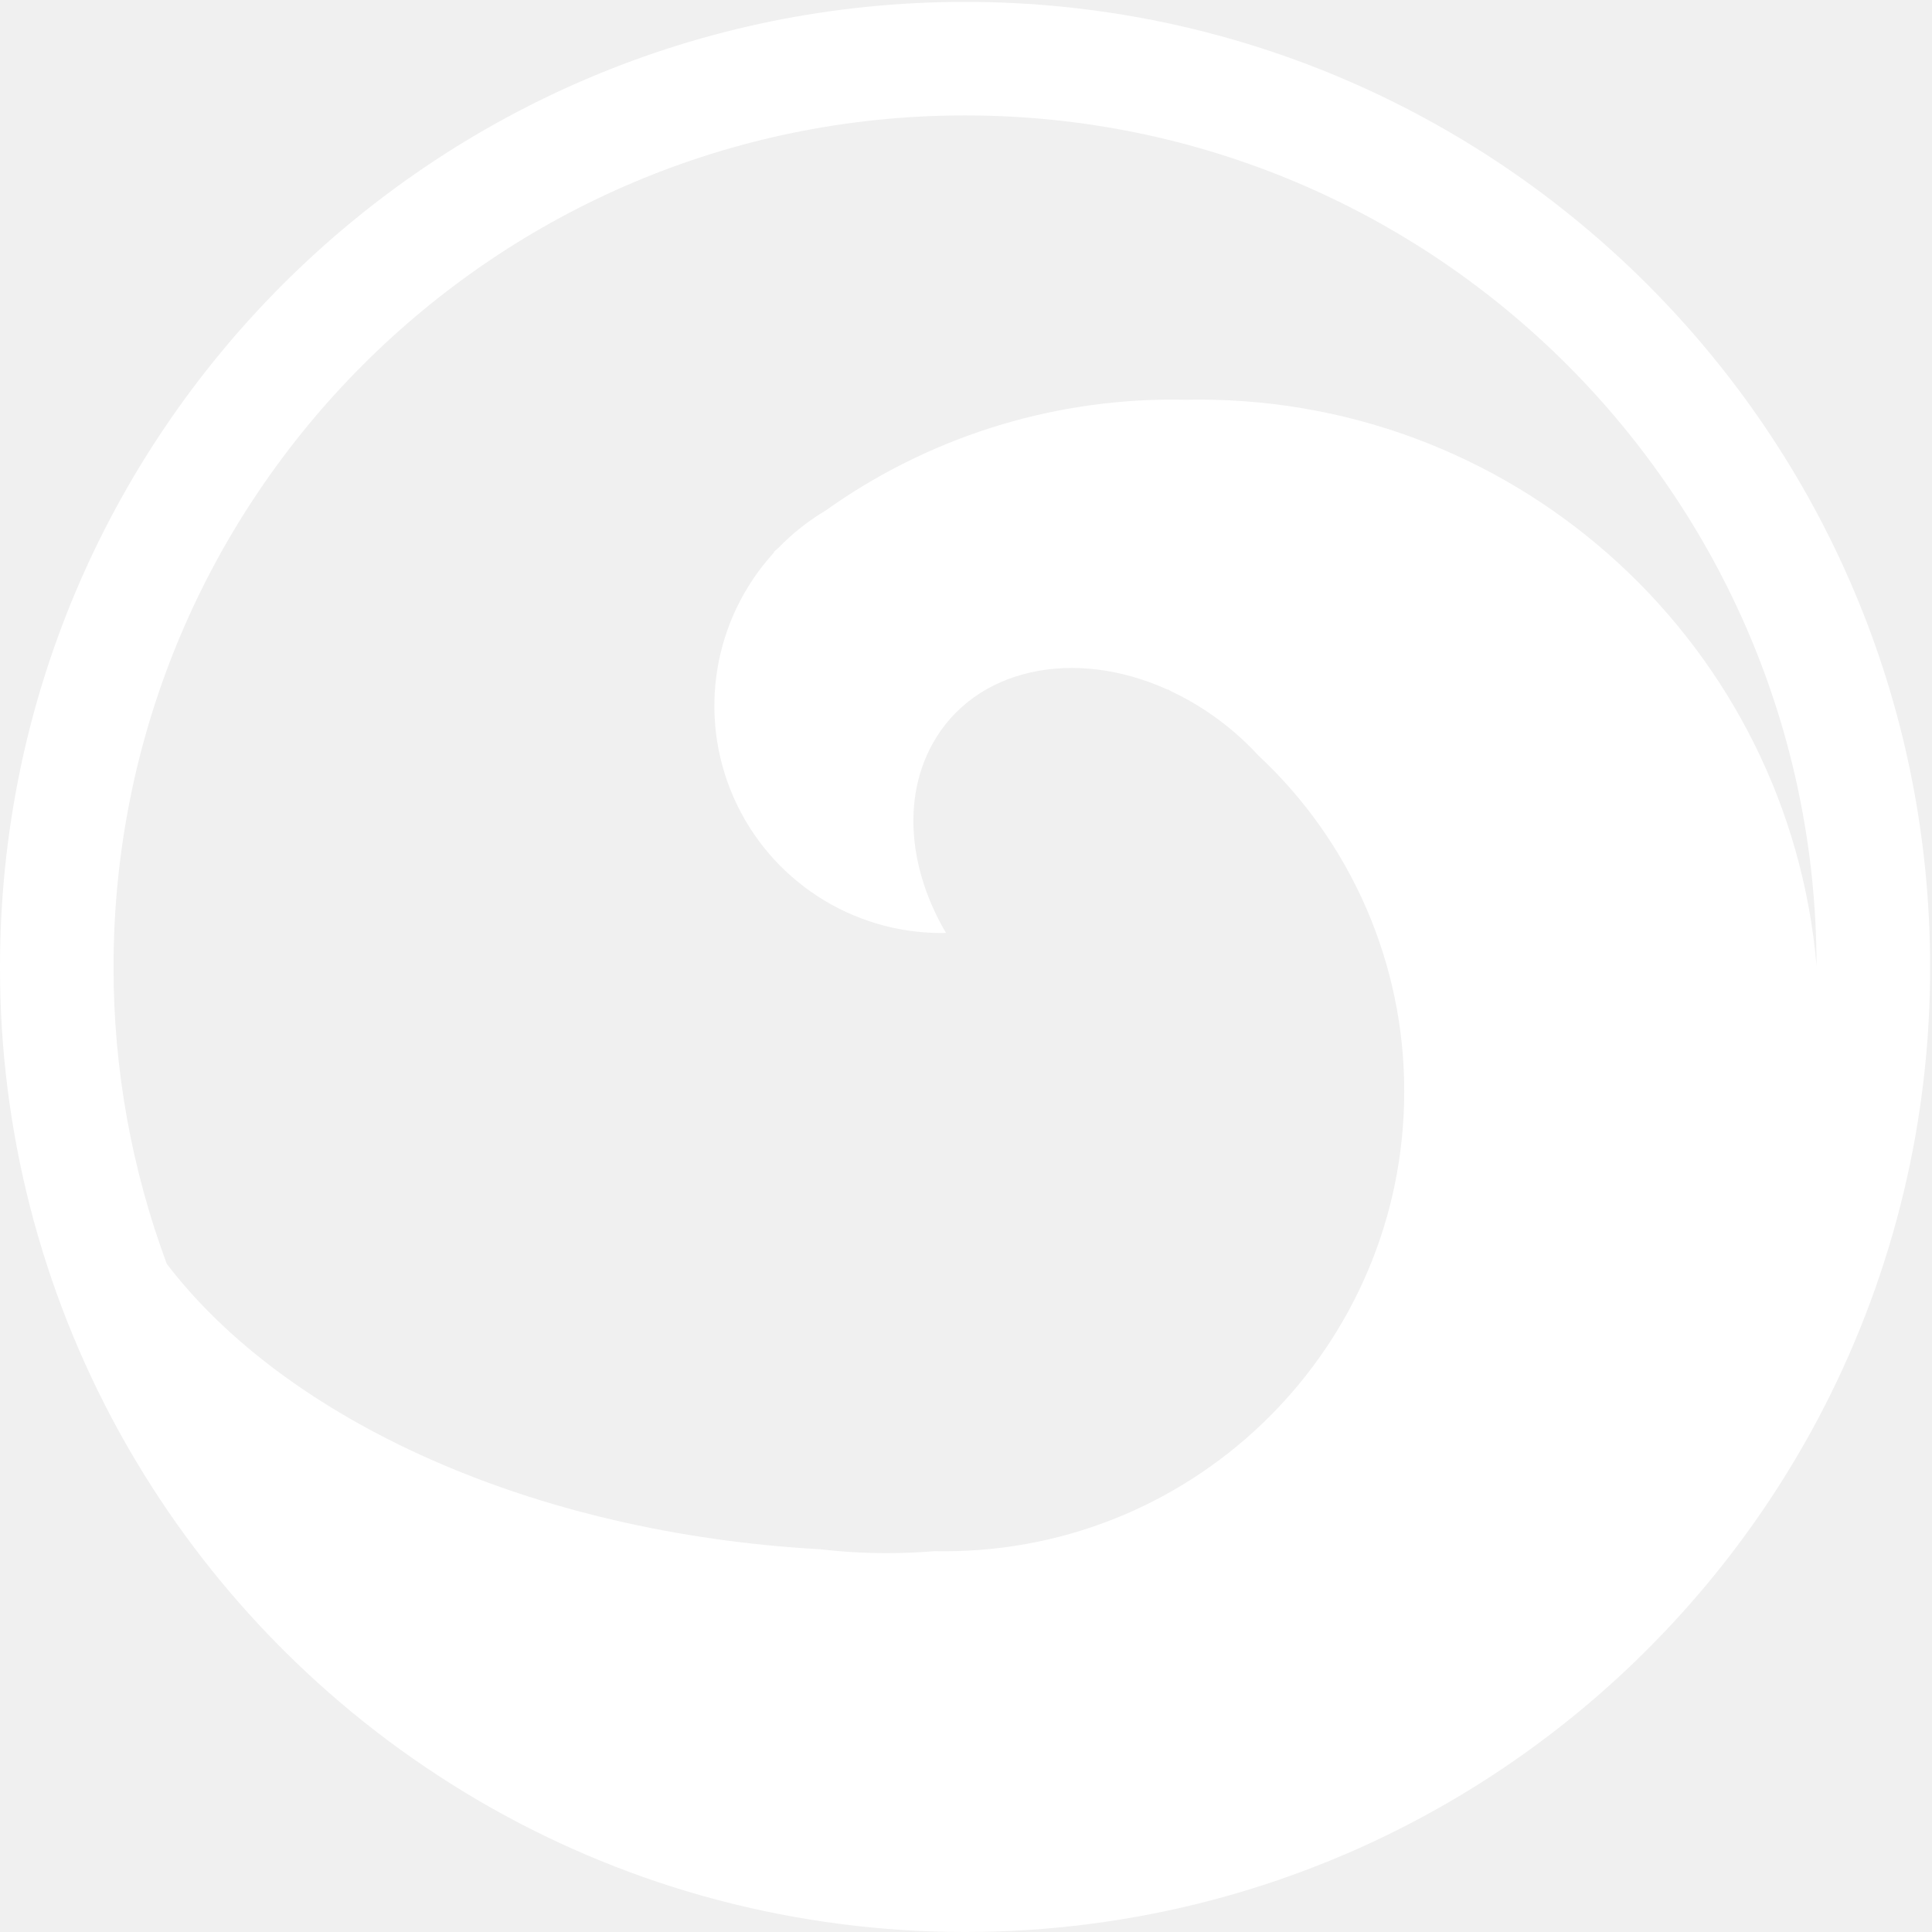
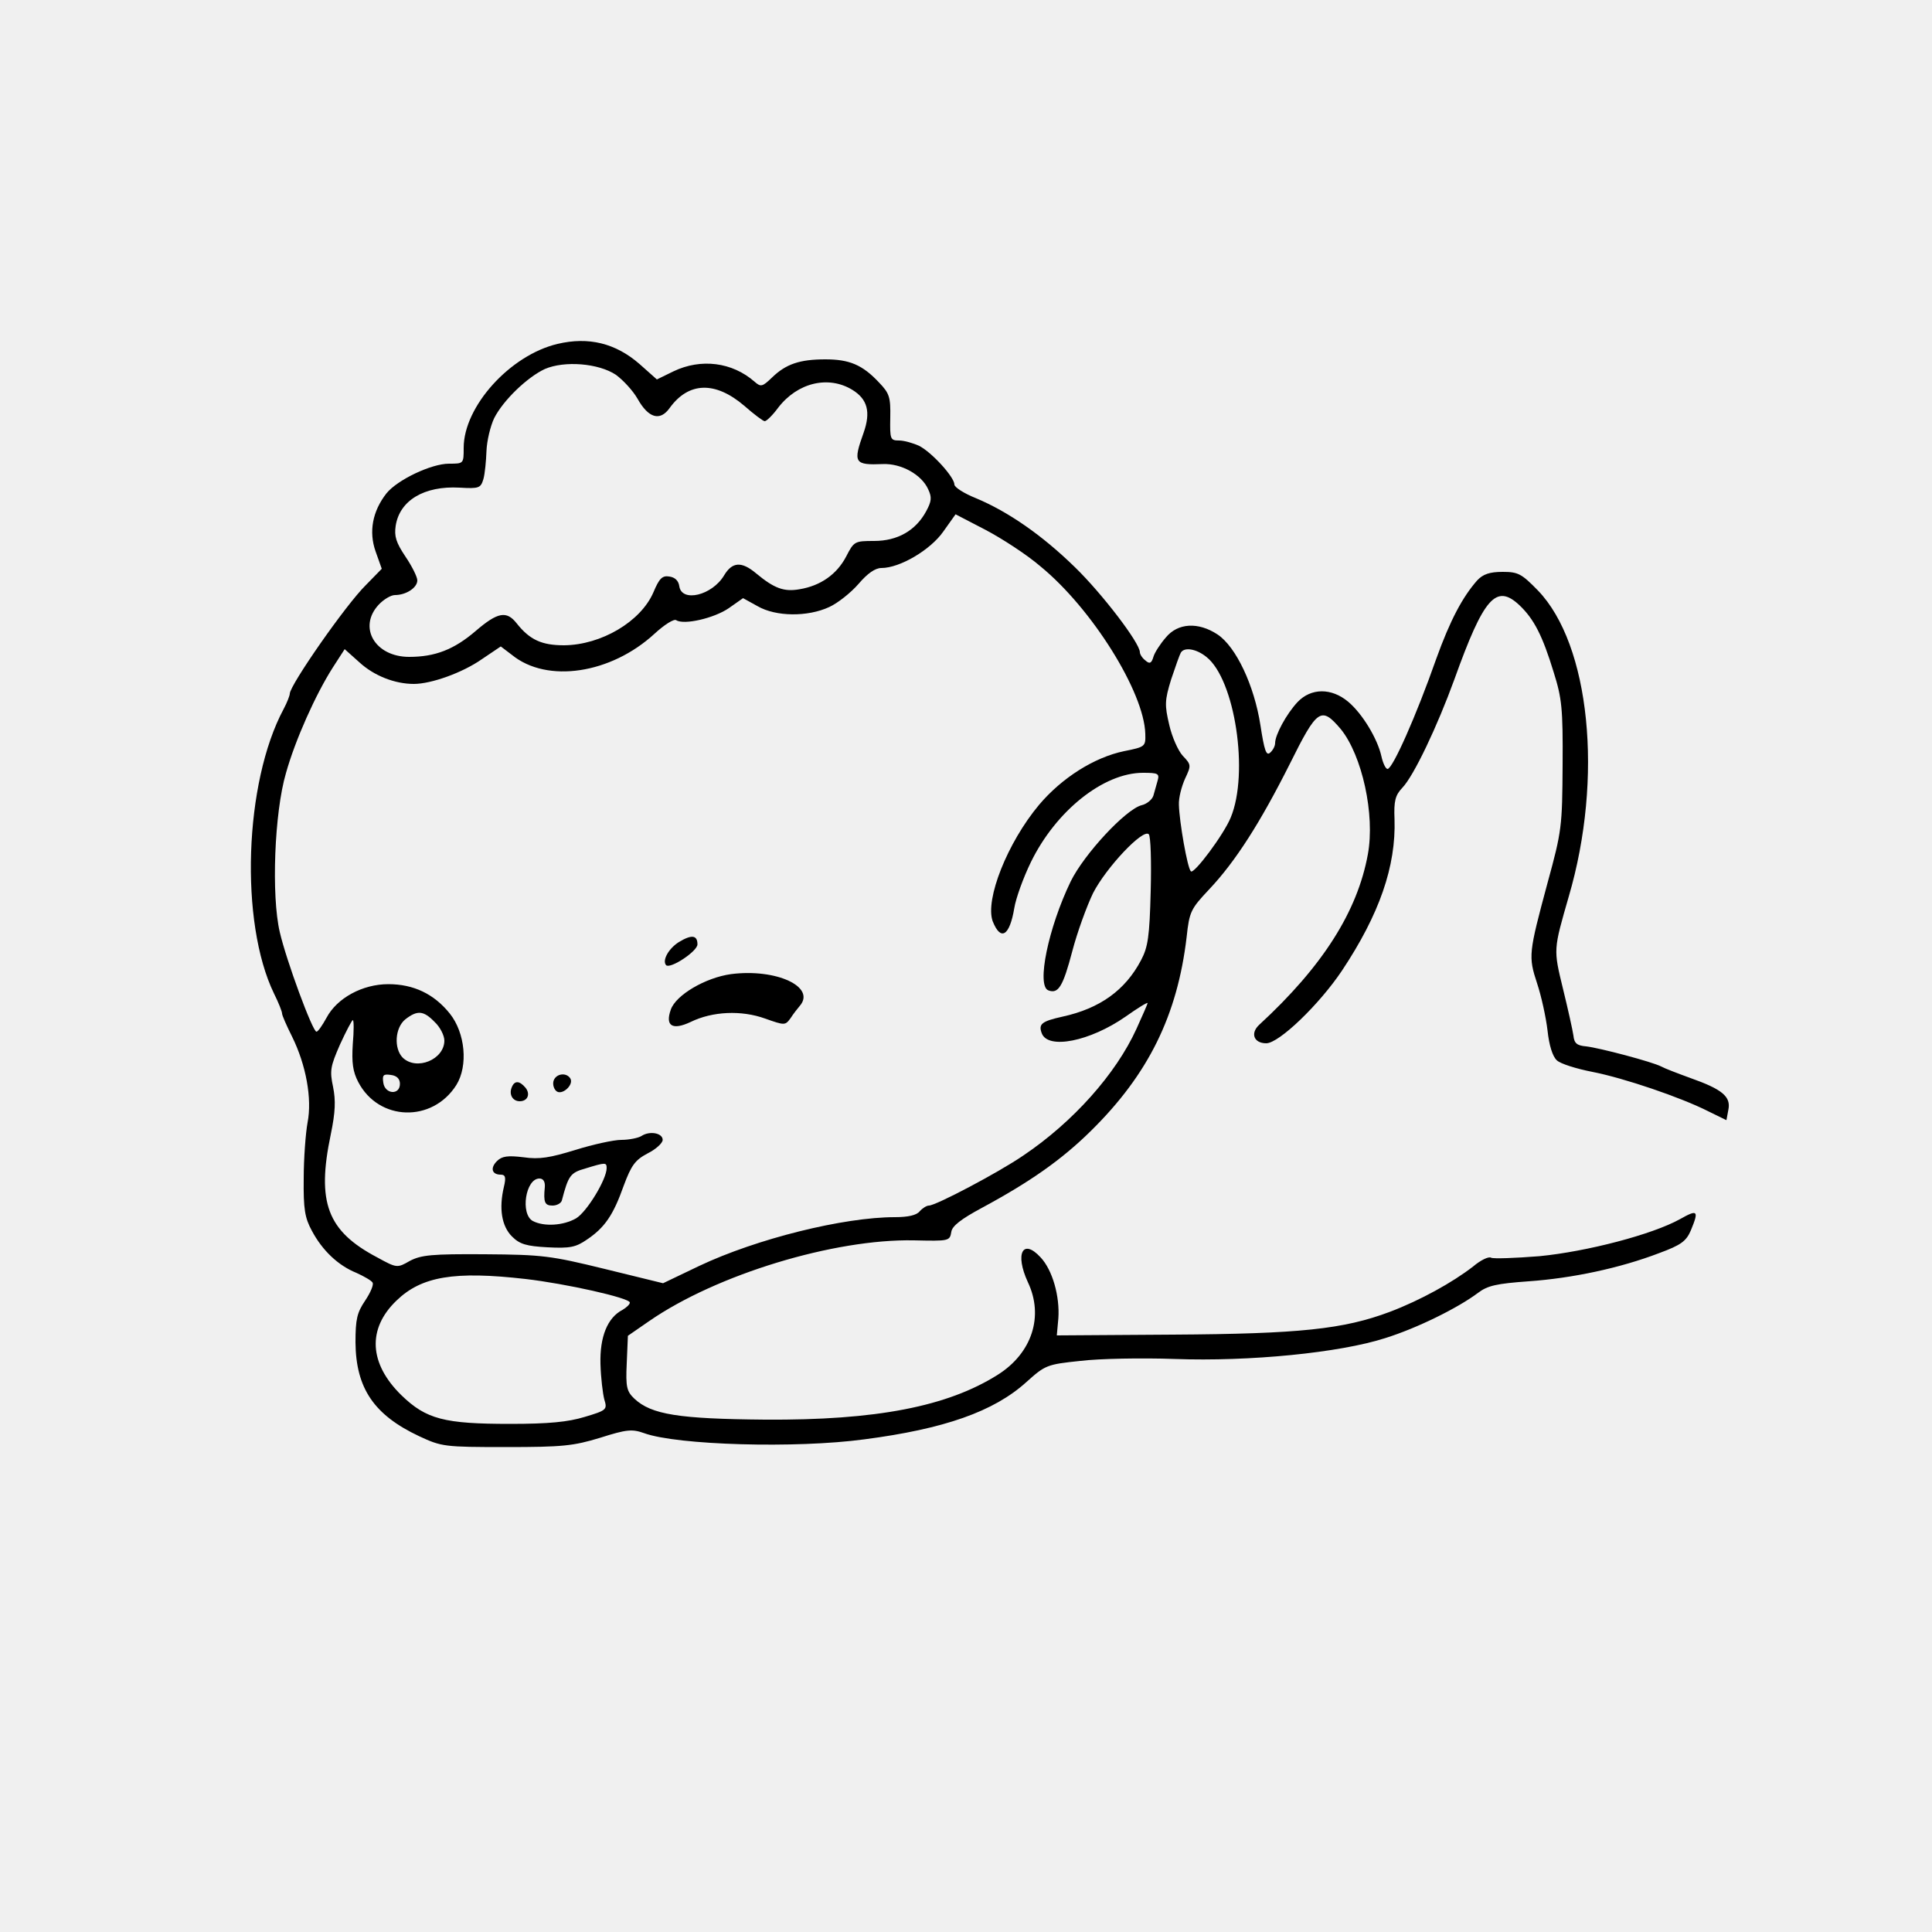
- <svg xmlns="http://www.w3.org/2000/svg" width="128" height="128" class="icon" p-id="11927" t="1575202564746" version="1.1" viewBox="0 0 1024 1024">
-   <defs>
-     <style type="text/css" />
-   </defs>
-   <path fill="#fff" d="M967.054 745.335q-1.483 2.897-2.997 5.763c-0.307 0.579-0.62 1.156-0.929 1.734q-1.06 1.987-2.131 3.965c-0.39 0.715-0.786 1.428-1.18 2.141q-0.971 1.762-1.951 3.519c-0.429 0.764-0.863 1.525-1.299 2.286q-0.949 1.671-1.907 3.337-0.677 1.172-1.364 2.339-0.951 1.625-1.913 3.246-0.699 1.177-1.407 2.348-0.967 1.605-1.945 3.203-0.712 1.165-1.432 2.326-0.994 1.598-1.998 3.197-0.718 1.138-1.439 2.274-1.033 1.619-2.079 3.231-0.708 1.099-1.421 2.186-1.092 1.669-2.198 3.328c-0.453 0.679-0.899 1.36-1.358 2.037q-1.199 1.785-2.423 3.558c-0.4 0.584-0.799 1.173-1.199 1.755q-1.468 2.121-2.957 4.224c-0.245 0.346-0.486 0.694-0.73 1.04q-3.769 5.305-7.668 10.51c-0.311 0.415-0.626 0.825-0.938 1.238q-1.474 1.954-2.96 3.896c-0.413 0.536-0.83 1.069-1.246 1.604q-1.355 1.747-2.721 3.486c-0.459 0.581-0.921 1.159-1.383 1.738q-1.322 1.66-2.653 3.31-0.723 0.893-1.453 1.781-1.324 1.618-2.658 3.229-0.737 0.887-1.48 1.77-1.347 1.609-2.709 3.206-0.734 0.862-1.473 1.72-1.399 1.623-2.807 3.235c-0.474 0.541-0.948 1.085-1.425 1.624q-1.475 1.672-2.966 3.331c-0.44 0.49-0.877 0.98-1.318 1.468q-1.611 1.778-3.238 3.542l-1.099 1.199q-1.879 2.024-3.78 4.029c-0.206 0.216-0.408 0.435-0.613 0.65q-6.807 7.158-13.886 14.053l-0.366 0.353q-2.136 2.075-4.296 4.127c-0.28 0.266-0.562 0.529-0.843 0.799q-1.934 1.828-3.885 3.637c-0.352 0.326-0.705 0.648-1.058 0.973q-1.863 1.715-3.742 3.415-0.575 0.518-1.153 1.035-1.855 1.665-3.726 3.313l-1.172 1.027q-1.893 1.654-3.796 3.29l-1.123 0.961q-1.974 1.682-3.964 3.345c-0.331 0.276-0.66 0.553-0.992 0.828q-2.12 1.762-4.262 3.497l-0.735 0.599q-2.398 1.939-4.812 3.85l-0.227 0.181q-13.041 10.29-26.755 19.746l-0.158 0.108q-2.613 1.798-5.252 3.568l-0.471 0.314q-2.498 1.671-5.014 3.313l-0.606 0.394q-2.474 1.608-4.967 3.189l-0.621 0.393q-2.522 1.592-5.064 3.158l-0.525 0.324q-2.646 1.624-5.314 3.218l-0.292 0.175a509.962 509.962 0 0 1-53.521 27.773l-0.106 0.048q-3.023 1.346-6.064 2.654l-0.14 0.049a508.13 508.13 0 0 1-70.641 24.376 514.996 514.996 0 0 1-262.331 0 508.279 508.279 0 0 1-120.743-49.252 513.267 513.267 0 0 1-102.973-76.91l-0.042-0.04q-2.287-2.206-4.548-4.439l-0.06-0.06q-2.26-2.233-4.496-4.496l-0.042-0.042A513.614 513.614 0 0 1 72.63 775.354l-0.035-0.059q-1.641-2.734-3.249-5.495l-0.049-0.084q-1.606-2.757-3.18-5.535l-0.037-0.065q-1.586-2.802-3.139-5.626A509.193 509.193 0 0 1 0.001 512.498C0.001 230.005 229.006 0.999 511.5 0.999s511.499 229.006 511.499 511.499a509.348 509.348 0 0 1-55.945 232.836zM511.5 61.175C262.244 61.175 60.177 263.242 60.177 512.498a450.331 450.331 0 0 0 28.23 157.399c63.386 82.819 193.265 142.76 346.273 151.239a305.601 305.601 0 0 0 35.36 2.058q12.86 0 25.399-1.052 2.53 0.053 5.071 0.053c134.625 0 243.761-109.136 243.761-243.761a243.019 243.019 0 0 0-77.343-178.051A150.571 150.571 0 0 0 639.075 376.671a146.21 146.21 0 0 0-18.304-10.27c-0.578-0.328-1.144-0.674-1.724-0.999 0 0.063 0.007 0.127 0.011 0.191-49.6-22.541-102.488-11.634-124.795 28.648-16.284 29.41-12.288 67.305 7.133 100.214-0.799 0.015-1.583 0.06-2.382 0.06a120.373 120.373 0 0 1-88.813-201.635c-0.01-0.133-0.015-0.268-0.025-0.4 0.799-0.712 1.611-1.406 2.417-2.109A120.813 120.813 0 0 1 437.572 270.613 316.654 316.654 0 0 1 621.892 211.793c2.255 0 4.496 0.039 6.743 0.085 2.248-0.045 4.489-0.085 6.743-0.085 171.932 0 313.007 132.021 327.438 300.214C962.551 262.975 760.594 61.175 511.5 61.175z" p-id="11928" />
+ <svg xmlns="http://www.w3.org/2000/svg" version="1.0" width="500pt" height="500pt" viewBox="0 0 500 500" preserveAspectRatio="xMidYMid meet">
+   <g transform="translate(0,500) scale(0.1,-0.1)" fill="#000000" stroke="none">
+     <path d="M1443 4110 c-123 -29 -243 -162 -243 -269 0 -41 0 -41 -38 -41 -46 0 -134 -42 -162 -77 -36 -46 -46 -99 -28 -150 l16 -45 -41 -42 c-52 -51 -196 -258 -197 -281 0 -5 -7 -23 -16 -40 -102 -190 -114 -552 -25 -736 12 -24 21 -47 21 -52 0 -5 12 -32 26 -60 36 -73 52 -160 40 -222 -5 -27 -10 -93 -10 -145 -1 -79 3 -102 21 -135 27 -51 68 -90 115 -109 20 -9 39 -20 42 -25 4 -5 -5 -26 -19 -47 -21 -31 -25 -48 -25 -108 1 -119 48 -188 165 -243 58 -27 65 -28 225 -28 146 0 174 3 243 24 69 22 83 23 114 12 85 -31 393 -40 570 -16 207 27 335 72 419 148 49 44 53 46 140 55 49 6 159 8 244 5 194 -7 427 16 545 54 83 26 188 78 240 117 25 19 48 24 131 30 113 8 236 34 338 73 57 21 70 31 82 59 21 51 18 55 -28 29 -72 -40 -241 -84 -364 -96 -63 -5 -119 -7 -125 -4 -6 4 -27 -6 -47 -23 -53 -41 -136 -87 -215 -117 -120 -45 -233 -57 -562 -59 l-300 -2 4 44 c4 57 -15 125 -46 158 -46 50 -67 10 -33 -64 42 -88 11 -184 -78 -240 -130 -82 -314 -118 -603 -116 -222 2 -293 13 -337 54 -20 19 -23 30 -20 92 l3 71 55 38 c175 121 479 213 685 209 91 -2 93 -2 97 22 2 15 25 33 79 62 126 68 207 125 283 200 148 146 223 298 247 501 7 66 11 73 58 123 69 73 133 174 209 325 71 143 81 150 132 90 55 -68 89 -221 70 -324 -27 -148 -117 -290 -281 -441 -24 -22 -14 -48 18 -48 33 0 137 100 196 188 97 146 140 270 136 392 -2 47 2 62 20 81 30 31 91 160 135 281 76 212 108 248 168 192 38 -36 60 -79 89 -174 21 -67 24 -93 23 -240 -1 -159 -2 -170 -39 -305 -49 -182 -50 -190 -27 -260 11 -33 23 -88 27 -122 4 -38 13 -67 24 -77 9 -9 51 -22 92 -30 82 -16 229 -66 300 -102 l47 -23 5 27 c7 34 -16 53 -98 82 -33 12 -67 25 -76 30 -23 12 -159 48 -194 52 -24 2 -31 8 -33 28 -2 14 -14 68 -27 121 -25 103 -25 100 15 239 90 307 55 652 -80 792 -42 43 -51 48 -91 48 -34 0 -51 -6 -66 -22 -38 -43 -70 -103 -106 -203 -52 -148 -113 -285 -126 -285 -5 0 -12 15 -16 33 -10 45 -49 110 -86 141 -43 36 -96 36 -131 -1 -29 -31 -58 -85 -58 -106 0 -8 -6 -19 -13 -25 -10 -9 -15 6 -25 71 -16 103 -63 203 -111 235 -50 33 -103 30 -134 -8 -14 -16 -29 -39 -32 -50 -5 -17 -10 -19 -21 -9 -8 6 -14 16 -14 21 0 24 -98 152 -168 220 -85 83 -173 144 -257 179 -30 12 -55 28 -55 35 0 19 -58 83 -91 100 -15 7 -39 14 -52 14 -23 0 -24 3 -23 59 1 53 -2 63 -29 91 -43 46 -77 60 -139 60 -66 0 -102 -12 -138 -47 -25 -24 -29 -25 -45 -11 -58 51 -139 61 -210 27 l-43 -21 -45 40 c-62 54 -132 71 -212 52z m151 -80 c19 -14 44 -41 56 -62 28 -50 58 -59 83 -24 49 68 118 70 193 6 25 -22 49 -40 53 -40 5 0 21 16 35 35 50 65 130 84 192 46 39 -24 48 -57 29 -111 -28 -78 -24 -84 50 -81 47 2 100 -27 117 -65 10 -21 9 -31 -5 -57 -27 -50 -74 -77 -135 -77 -50 0 -52 -1 -72 -40 -24 -46 -66 -76 -121 -85 -40 -7 -65 2 -112 41 -38 32 -62 30 -83 -5 -31 -52 -110 -71 -116 -28 -2 14 -11 23 -26 25 -18 3 -26 -5 -41 -41 -33 -76 -135 -136 -231 -137 -58 0 -89 14 -123 57 -26 33 -49 29 -106 -20 -56 -48 -105 -67 -172 -67 -89 0 -133 77 -79 135 13 14 32 25 42 25 29 0 58 19 58 38 0 9 -14 37 -31 62 -24 36 -29 52 -25 79 10 66 74 104 165 99 51 -3 55 -1 62 22 4 14 7 47 8 73 1 26 10 64 20 85 24 47 86 106 131 127 51 22 139 15 184 -15z m1099 -496 c133 -109 268 -325 271 -433 1 -33 0 -34 -55 -45 -77 -16 -161 -69 -220 -139 -82 -98 -140 -245 -120 -301 21 -53 44 -38 56 34 4 25 23 78 43 119 65 133 188 231 290 231 39 0 43 -2 38 -20 -3 -11 -8 -29 -11 -39 -3 -10 -17 -22 -31 -25 -41 -11 -148 -126 -183 -197 -58 -120 -89 -270 -58 -282 26 -10 38 10 62 101 13 50 38 118 54 151 34 66 129 167 144 152 5 -5 7 -70 5 -147 -3 -118 -7 -145 -25 -179 -41 -78 -107 -125 -203 -146 -54 -12 -63 -19 -54 -43 16 -43 125 -21 217 43 31 22 57 38 57 35 0 -2 -13 -32 -29 -67 -53 -116 -163 -240 -292 -327 -64 -44 -227 -130 -245 -130 -6 0 -17 -7 -24 -15 -8 -10 -30 -15 -64 -15 -133 0 -358 -56 -506 -126 l-94 -45 -151 37 c-139 34 -161 37 -310 38 -138 1 -165 -2 -194 -17 -33 -19 -34 -19 -85 9 -129 68 -157 142 -120 318 12 58 13 88 6 123 -9 42 -7 53 18 110 16 35 31 63 33 63 3 0 3 -28 0 -62 -3 -48 0 -71 14 -98 53 -102 192 -106 254 -8 31 50 23 135 -17 185 -41 51 -94 76 -159 76 -67 0 -133 -36 -160 -87 -11 -20 -22 -36 -26 -36 -10 0 -78 184 -95 258 -22 94 -14 309 16 411 24 86 77 204 121 273 l31 48 38 -34 c38 -35 92 -56 141 -56 45 0 126 29 176 64 l49 33 29 -22 c91 -74 256 -49 369 55 25 23 50 39 56 35 20 -13 98 5 136 31 l37 26 38 -21 c47 -27 129 -28 185 -2 22 10 56 37 76 60 23 27 43 41 59 41 48 0 127 47 160 94 l32 45 77 -40 c42 -22 107 -64 143 -95z m429 -234 c74 -58 111 -301 63 -416 -18 -44 -95 -147 -103 -139 -9 8 -30 129 -31 172 -1 18 7 48 16 68 16 34 16 36 -6 59 -12 13 -28 49 -35 80 -12 51 -12 63 5 118 11 33 22 64 25 69 9 15 40 10 66 -11z m-1997 -945 c14 -13 25 -35 25 -48 0 -49 -72 -79 -108 -44 -23 24 -20 77 7 99 31 24 47 23 76 -7z m-90 -160 c0 -30 -39 -27 -43 3 -3 20 0 23 20 20 15 -2 23 -10 23 -23z m325 -505 c104 -12 270 -49 270 -61 0 -5 -9 -13 -19 -19 -39 -20 -59 -70 -57 -140 1 -36 6 -77 10 -92 8 -26 6 -28 -51 -45 -43 -13 -92 -18 -193 -18 -170 0 -217 12 -281 74 -84 82 -89 172 -13 245 65 63 150 77 334 56z" />
+     <path d="M1757 2562 c-27 -17 -44 -48 -33 -60 11 -10 81 36 81 54 0 24 -15 26 -48 6z" />
+     <path d="M1892 2479 c-66 -9 -143 -54 -156 -92 -15 -42 4 -54 51 -32 57 28 132 31 193 9 51 -18 52 -18 66 1 7 11 18 25 24 32 42 49 -61 97 -178 82z" />
+     <path d="M1433 2204 c-3 -8 -1 -20 6 -27 14 -14 47 15 37 32 -10 16 -36 13 -43 -5z" />
+     <path d="M1324 2185 c-7 -18 3 -35 21 -35 21 0 28 19 15 35 -16 19 -29 19 -36 0z" />
+     <path d="M1660 2060 c-8 -5 -32 -10 -52 -10 -20 0 -74 -12 -119 -26 -65 -20 -93 -25 -134 -19 -41 5 -56 3 -69 -10 -18 -18 -13 -35 10 -35 12 0 14 -7 8 -32 -13 -55 -6 -101 21 -128 20 -20 37 -25 92 -28 58 -3 73 0 102 20 46 31 68 63 95 139 20 54 30 67 62 84 22 11 39 27 39 35 0 18 -34 24 -55 10z m-90 -83 c0 -29 -51 -113 -79 -130 -33 -19 -83 -22 -112 -7 -33 18 -19 110 17 110 10 0 15 -8 14 -22 -4 -40 0 -48 20 -48 11 0 22 6 24 13 17 65 22 72 61 83 52 16 55 16 55 1z" />
+   </g>
</svg>
